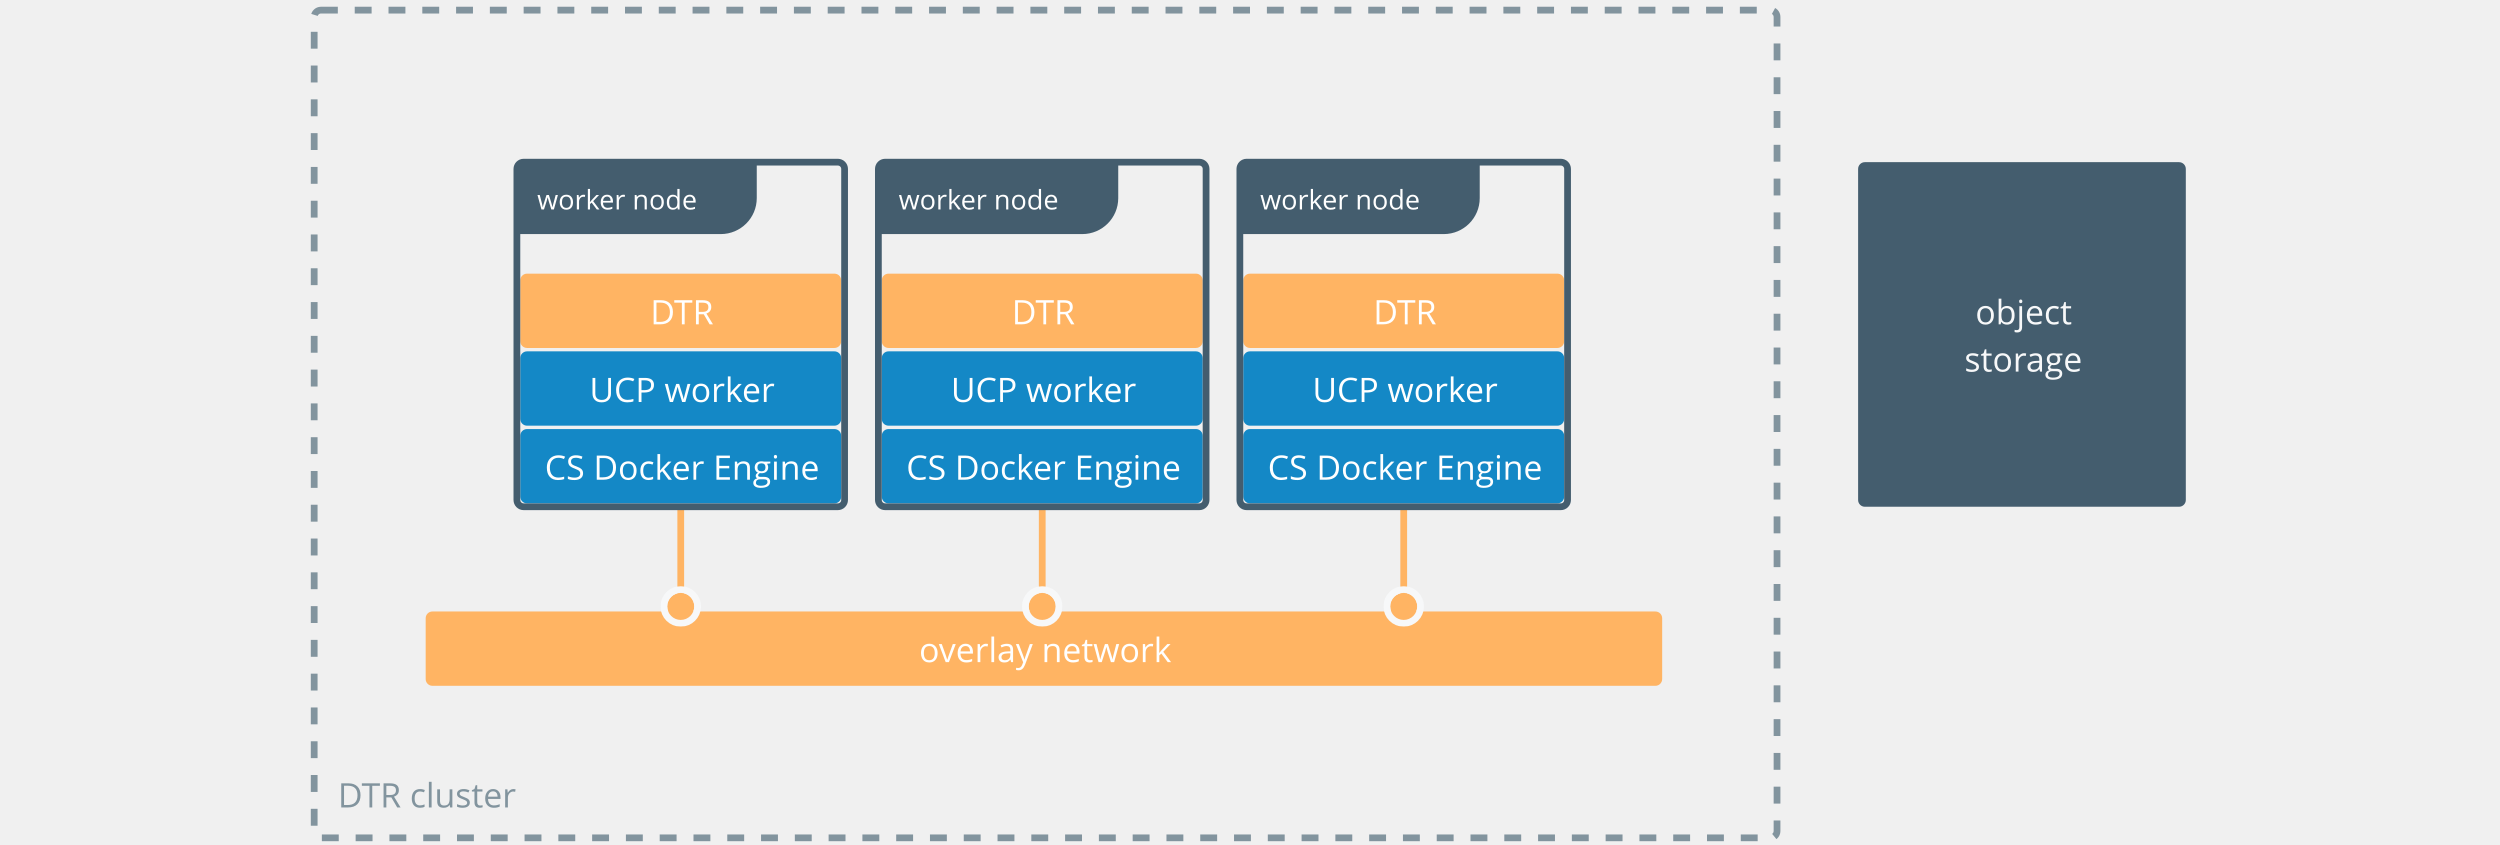
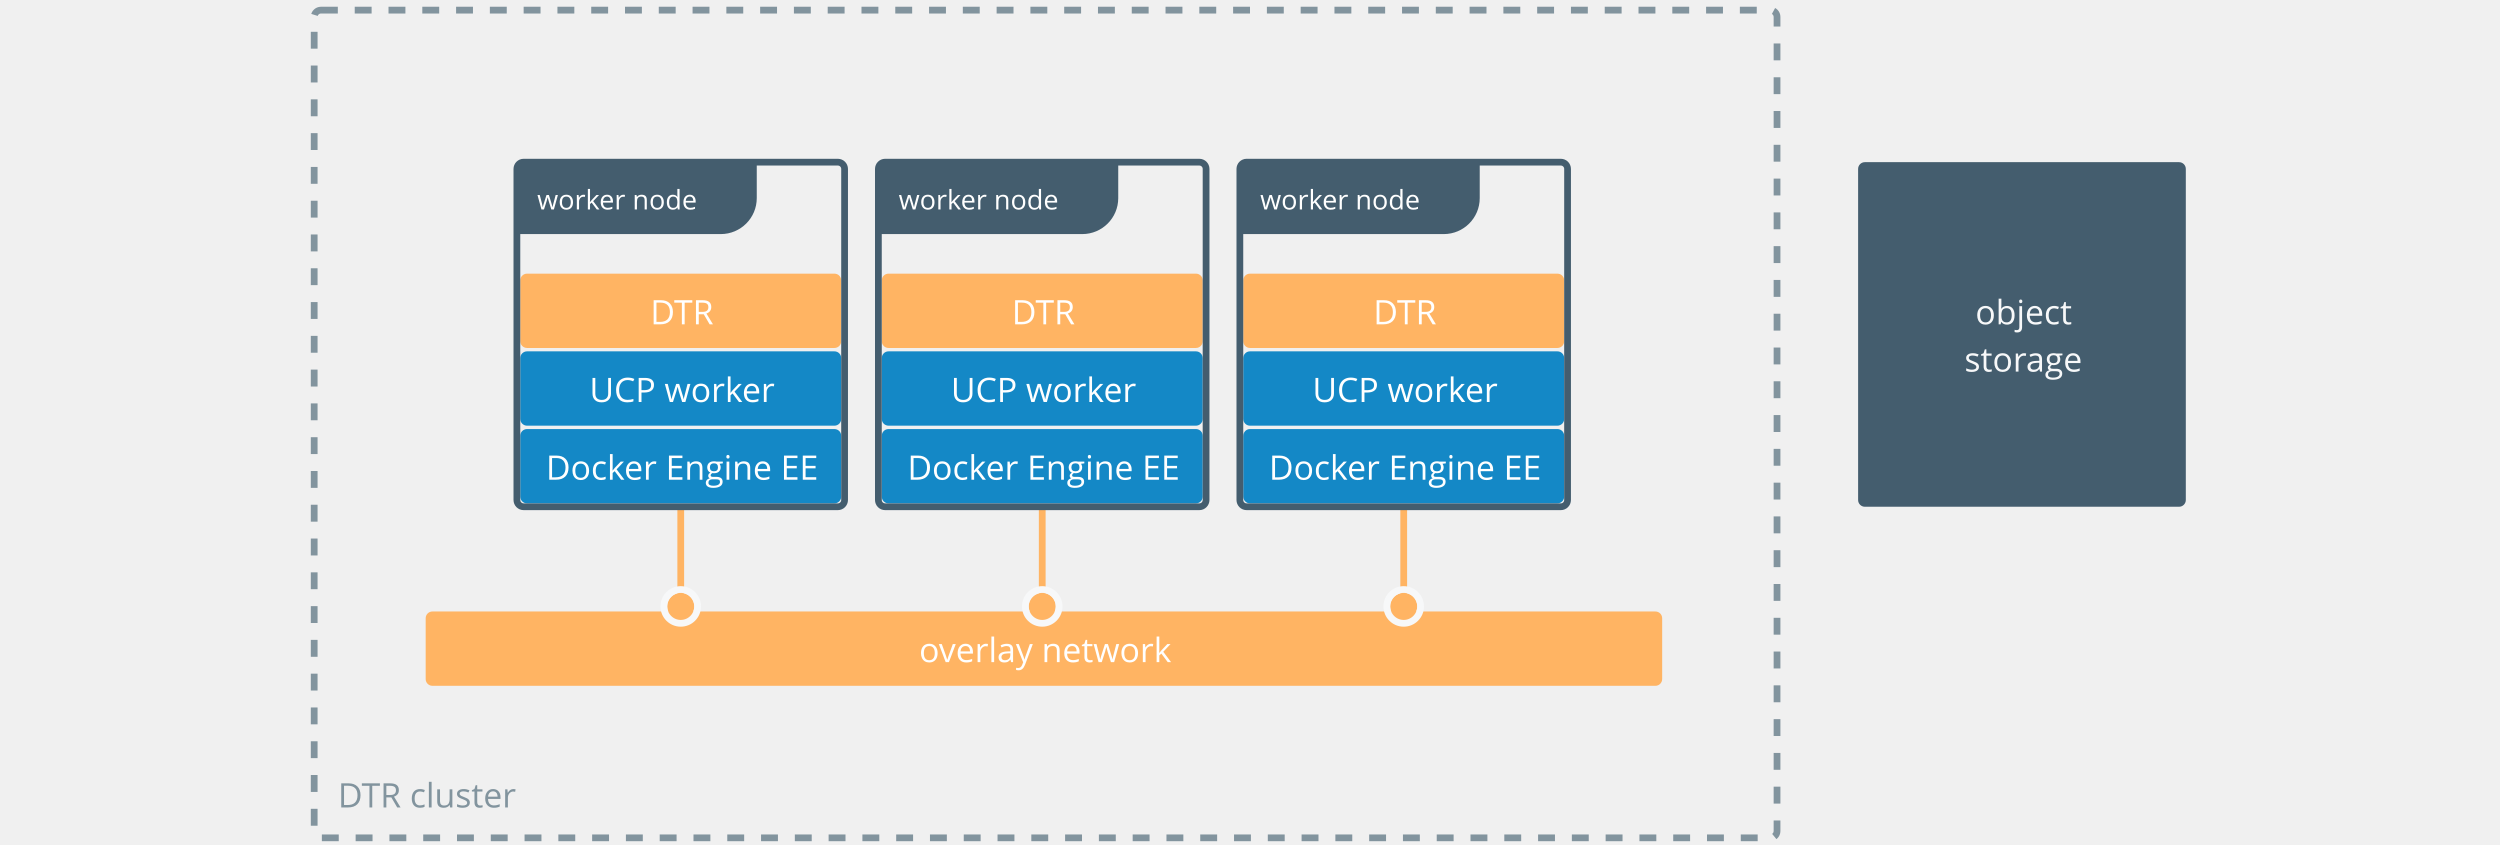
<svg xmlns="http://www.w3.org/2000/svg" xmlns:xlink="http://www.w3.org/1999/xlink" width="740px" height="250px" viewBox="0 0 740 250" version="1.1">
  <defs>
    <circle id="path-1" cx="4" cy="4" r="4" />
-     <mask id="mask-2" maskContentUnits="userSpaceOnUse" maskUnits="objectBoundingBox" x="-2" y="-2" width="12" height="12">
-       <rect x="-2" y="-2" width="12" height="12" fill="white" />
-       <use xlink:href="#path-1" fill="black" />
-     </mask>
+     <circle id="path-2" cx="4" cy="4" r="4" />
    <circle id="path-3" cx="4" cy="4" r="4" />
-     <mask id="mask-4" maskContentUnits="userSpaceOnUse" maskUnits="objectBoundingBox" x="-2" y="-2" width="12" height="12">
-       <rect x="-2" y="-2" width="12" height="12" fill="white" />
-       <use xlink:href="#path-3" fill="black" />
-     </mask>
-     <circle id="path-5" cx="4" cy="4" r="4" />
-     <mask id="mask-6" maskContentUnits="userSpaceOnUse" maskUnits="objectBoundingBox" x="-2" y="-2" width="12" height="12">
-       <rect x="-2" y="-2" width="12" height="12" fill="white" />
-       <use xlink:href="#path-5" fill="black" />
-     </mask>
  </defs>
  <g id="dtr-diagrams" stroke="none" stroke-width="1" fill="none" fill-rule="evenodd">
    <g id="architecture-3">
      <g id="group" transform="translate(93, 3)">
        <g id="dtr">
          <text id="DTR-cluster" font-family="OpenSans-Semibold, Open Sans" font-size="10" font-weight="500" fill="#82949E">
            <tspan x="7.025" y="236.01">DTR cluster</tspan>
          </text>
          <g id="network" transform="translate(33, 178)">
            <rect id="Rectangle-138" fill="#FFB463" x="0" y="0" width="366" height="22" rx="2" />
            <text id="overlay-network" font-family="OpenSans, Open Sans" font-size="10" font-weight="normal" fill="#FFFFFF">
              <tspan x="146.051" y="15">overlay network</tspan>
            </text>
          </g>
          <g id="arrows" transform="translate(104, 147)">
            <g id="arrow-copy-2" transform="translate(218.5, 17) rotate(-90) translate(-218.5, -17) translate(202, 13)">
              <path d="M2,4 L33,4" id="Line" stroke="#FFB463" stroke-width="2" stroke-linecap="round" stroke-linejoin="round" />
              <g id="Oval">
                <use fill="#FFB463" fill-rule="evenodd" xlink:href="#path-1" />
-                 <use stroke="#F7F8F9" mask="url(#mask-2)" stroke-width="4" xlink:href="#path-1" />
+                 <circle stroke="#F7F8F9" stroke-width="2" cx="4" cy="4" r="5" />
              </g>
            </g>
            <g id="arrow-copy-3" transform="translate(111.5, 17) rotate(-90) translate(-111.5, -17) translate(95, 13)">
              <path d="M2,4 L33,4" id="Line" stroke="#FFB463" stroke-width="2" stroke-linecap="round" stroke-linejoin="round" />
              <g id="Oval">
-                 <use fill="#FFB463" fill-rule="evenodd" xlink:href="#path-3" />
-                 <use stroke="#F7F8F9" mask="url(#mask-4)" stroke-width="4" xlink:href="#path-3" />
+                 <use fill="#FFB463" fill-rule="evenodd" xlink:href="#path-2" />
+                 <circle stroke="#F7F8F9" stroke-width="2" cx="4" cy="4" r="5" />
              </g>
            </g>
            <g id="arrow-copy-4" transform="translate(4.5, 17) rotate(-90) translate(-4.5, -17) translate(-12, 13)">
              <path d="M2,4 L33,4" id="Line" stroke="#FFB463" stroke-width="2" stroke-linecap="round" stroke-linejoin="round" />
              <g id="Oval">
-                 <use fill="#FFB463" fill-rule="evenodd" xlink:href="#path-5" />
-                 <use stroke="#F7F8F9" mask="url(#mask-6)" stroke-width="4" xlink:href="#path-5" />
+                 <use fill="#FFB463" fill-rule="evenodd" xlink:href="#path-3" />
+                 <circle stroke="#F7F8F9" stroke-width="2" cx="4" cy="4" r="5" />
              </g>
            </g>
          </g>
          <g id="nodes" transform="translate(60, 45)">
            <g id="node-3" transform="translate(214, 0)">
              <g id="node">
                <g id="node-label">
                  <path d="M0,2.003 C0,0.897 0.898,0 1.992,0 L71,0 L71,10.645 C71,16.524 66.231,21.29 60.351,21.29 L0,21.29 L0,2.003 Z" id="Rectangle-127" fill="#445D6E" />
                  <text id="worker-node" font-family="OpenSans, Open Sans" font-size="8" font-weight="normal" fill="#FFFFFF">
                    <tspan x="6" y="14">worker node</tspan>
                  </text>
                </g>
              </g>
              <g id="engine" transform="translate(1, 79)">
                <rect id="Rectangle-138" fill="#1488C6" x="0" y="0" width="95" height="22" rx="2" />
-                 <text id="CS-Docker-Engine" font-family="OpenSans, Open Sans" font-size="10" font-weight="normal" fill="#FFFFFF">
-                   <tspan x="7.26" y="15">CS Docker Engine</tspan>
+                 <text id="Docker-Engine-EE" font-family="OpenSans, Open Sans" font-size="10" font-weight="normal" fill="#FFFFFF">
+                   <tspan x="7.597" y="15">Docker Engine EE</tspan>
                </text>
              </g>
              <g id="ucp" transform="translate(1, 56)">
                <rect id="Rectangle-138" fill="#1488C6" x="0" y="0" width="95" height="22" rx="2" />
                <text id="UCP-worker" font-family="OpenSans, Open Sans" font-size="10" font-weight="normal" fill="#FFFFFF">
                  <tspan x="20.476" y="15">UCP worker</tspan>
                </text>
              </g>
              <g id="dtr" transform="translate(1, 33)">
                <rect id="Rectangle-138" fill="#FFB463" x="0" y="0" width="95" height="22" rx="2" />
                <text id="DTR" font-family="OpenSans, Open Sans" font-size="10" font-weight="normal" fill="#FFFFFF">
                  <tspan x="38.498" y="15">DTR</tspan>
                </text>
              </g>
              <rect id="node-border" stroke="#445D6E" stroke-width="2" x="0" y="0" width="97" height="102" rx="2" />
            </g>
            <g id="node-2" transform="translate(107, 0)">
              <g id="node">
                <g id="node-label">
                  <path d="M0,2.003 C0,0.897 0.898,0 1.992,0 L71,0 L71,10.645 C71,16.524 66.231,21.29 60.351,21.29 L0,21.29 L0,2.003 Z" id="Rectangle-127" fill="#445D6E" />
                  <text id="worker-node" font-family="OpenSans, Open Sans" font-size="8" font-weight="normal" fill="#FFFFFF">
                    <tspan x="6" y="14">worker node</tspan>
                  </text>
                </g>
              </g>
              <g id="engine" transform="translate(1, 79)">
                <rect id="Rectangle-138" fill="#1488C6" x="0" y="0" width="95" height="22" rx="2" />
-                 <text id="CS-Docker-Engine" font-family="OpenSans, Open Sans" font-size="10" font-weight="normal" fill="#FFFFFF">
-                   <tspan x="7.26" y="15">CS Docker Engine</tspan>
+                 <text id="Docker-Engine-EE" font-family="OpenSans, Open Sans" font-size="10" font-weight="normal" fill="#FFFFFF">
+                   <tspan x="7.597" y="15">Docker Engine EE</tspan>
                </text>
              </g>
              <g id="ucp" transform="translate(1, 56)">
                <rect id="Rectangle-138" fill="#1488C6" x="0" y="0" width="95" height="22" rx="2" />
                <text id="UCP-worker" font-family="OpenSans, Open Sans" font-size="10" font-weight="normal" fill="#FFFFFF">
                  <tspan x="20.476" y="15">UCP worker</tspan>
                </text>
              </g>
              <g id="dtr" transform="translate(1, 33)">
                <rect id="Rectangle-138" fill="#FFB463" x="0" y="0" width="95" height="22" rx="2" />
                <text id="DTR" font-family="OpenSans, Open Sans" font-size="10" font-weight="normal" fill="#FFFFFF">
                  <tspan x="38.498" y="15">DTR</tspan>
                </text>
              </g>
              <rect id="node-border" stroke="#445D6E" stroke-width="2" x="0" y="0" width="97" height="102" rx="2" />
            </g>
            <g id="node-1">
              <g id="node">
                <g id="node-label">
                  <path d="M0,2.003 C0,0.897 0.898,0 1.992,0 L71,0 L71,10.645 C71,16.524 66.231,21.29 60.351,21.29 L0,21.29 L0,2.003 Z" id="Rectangle-127" fill="#445D6E" />
                  <text id="worker-node" font-family="OpenSans, Open Sans" font-size="8" font-weight="normal" fill="#FFFFFF">
                    <tspan x="6" y="14">worker node</tspan>
                  </text>
                </g>
              </g>
              <g id="engine" transform="translate(1, 79)">
                <rect id="Rectangle-138" fill="#1488C6" x="0" y="0" width="95" height="22" rx="2" />
-                 <text id="CS-Docker-Engine" font-family="OpenSans, Open Sans" font-size="10" font-weight="normal" fill="#FFFFFF">
-                   <tspan x="7.26" y="15">CS Docker Engine</tspan>
+                 <text id="Docker-Engine-EE" font-family="OpenSans, Open Sans" font-size="10" font-weight="normal" fill="#FFFFFF">
+                   <tspan x="7.597" y="15">Docker Engine EE</tspan>
                </text>
              </g>
              <g id="ucp" transform="translate(1, 56)">
                <rect id="Rectangle-138" fill="#1488C6" x="0" y="0" width="95" height="22" rx="2" />
                <text id="UCP-worker" font-family="OpenSans, Open Sans" font-size="10" font-weight="normal" fill="#FFFFFF">
                  <tspan x="20.476" y="15">UCP worker</tspan>
                </text>
              </g>
              <g id="dtr" transform="translate(1, 33)">
                <rect id="Rectangle-138" fill="#FFB463" x="0" y="0" width="95" height="22" rx="2" />
                <text id="DTR" font-family="OpenSans, Open Sans" font-size="10" font-weight="normal" fill="#FFFFFF">
                  <tspan x="38.498" y="15">DTR</tspan>
                </text>
              </g>
              <rect id="node-border" stroke="#445D6E" stroke-width="2" x="0" y="0" width="97" height="102" rx="2" />
            </g>
          </g>
          <rect id="group" stroke="#82949E" stroke-width="2" stroke-dasharray="5,5,5,5" x="0" y="0" width="433" height="245" rx="2" />
        </g>
        <g id="object-storage" transform="translate(457, 45)">
          <rect id="node-border" fill="#445D6E" x="0" y="0" width="97" height="102" rx="2" />
          <text font-family="OpenSans, Open Sans" font-size="10" font-weight="normal" fill="#F7F8F9">
            <tspan x="34.701" y="48">object</tspan>
            <tspan x="31.463" y="62">storage</tspan>
          </text>
        </g>
      </g>
    </g>
  </g>
</svg>
